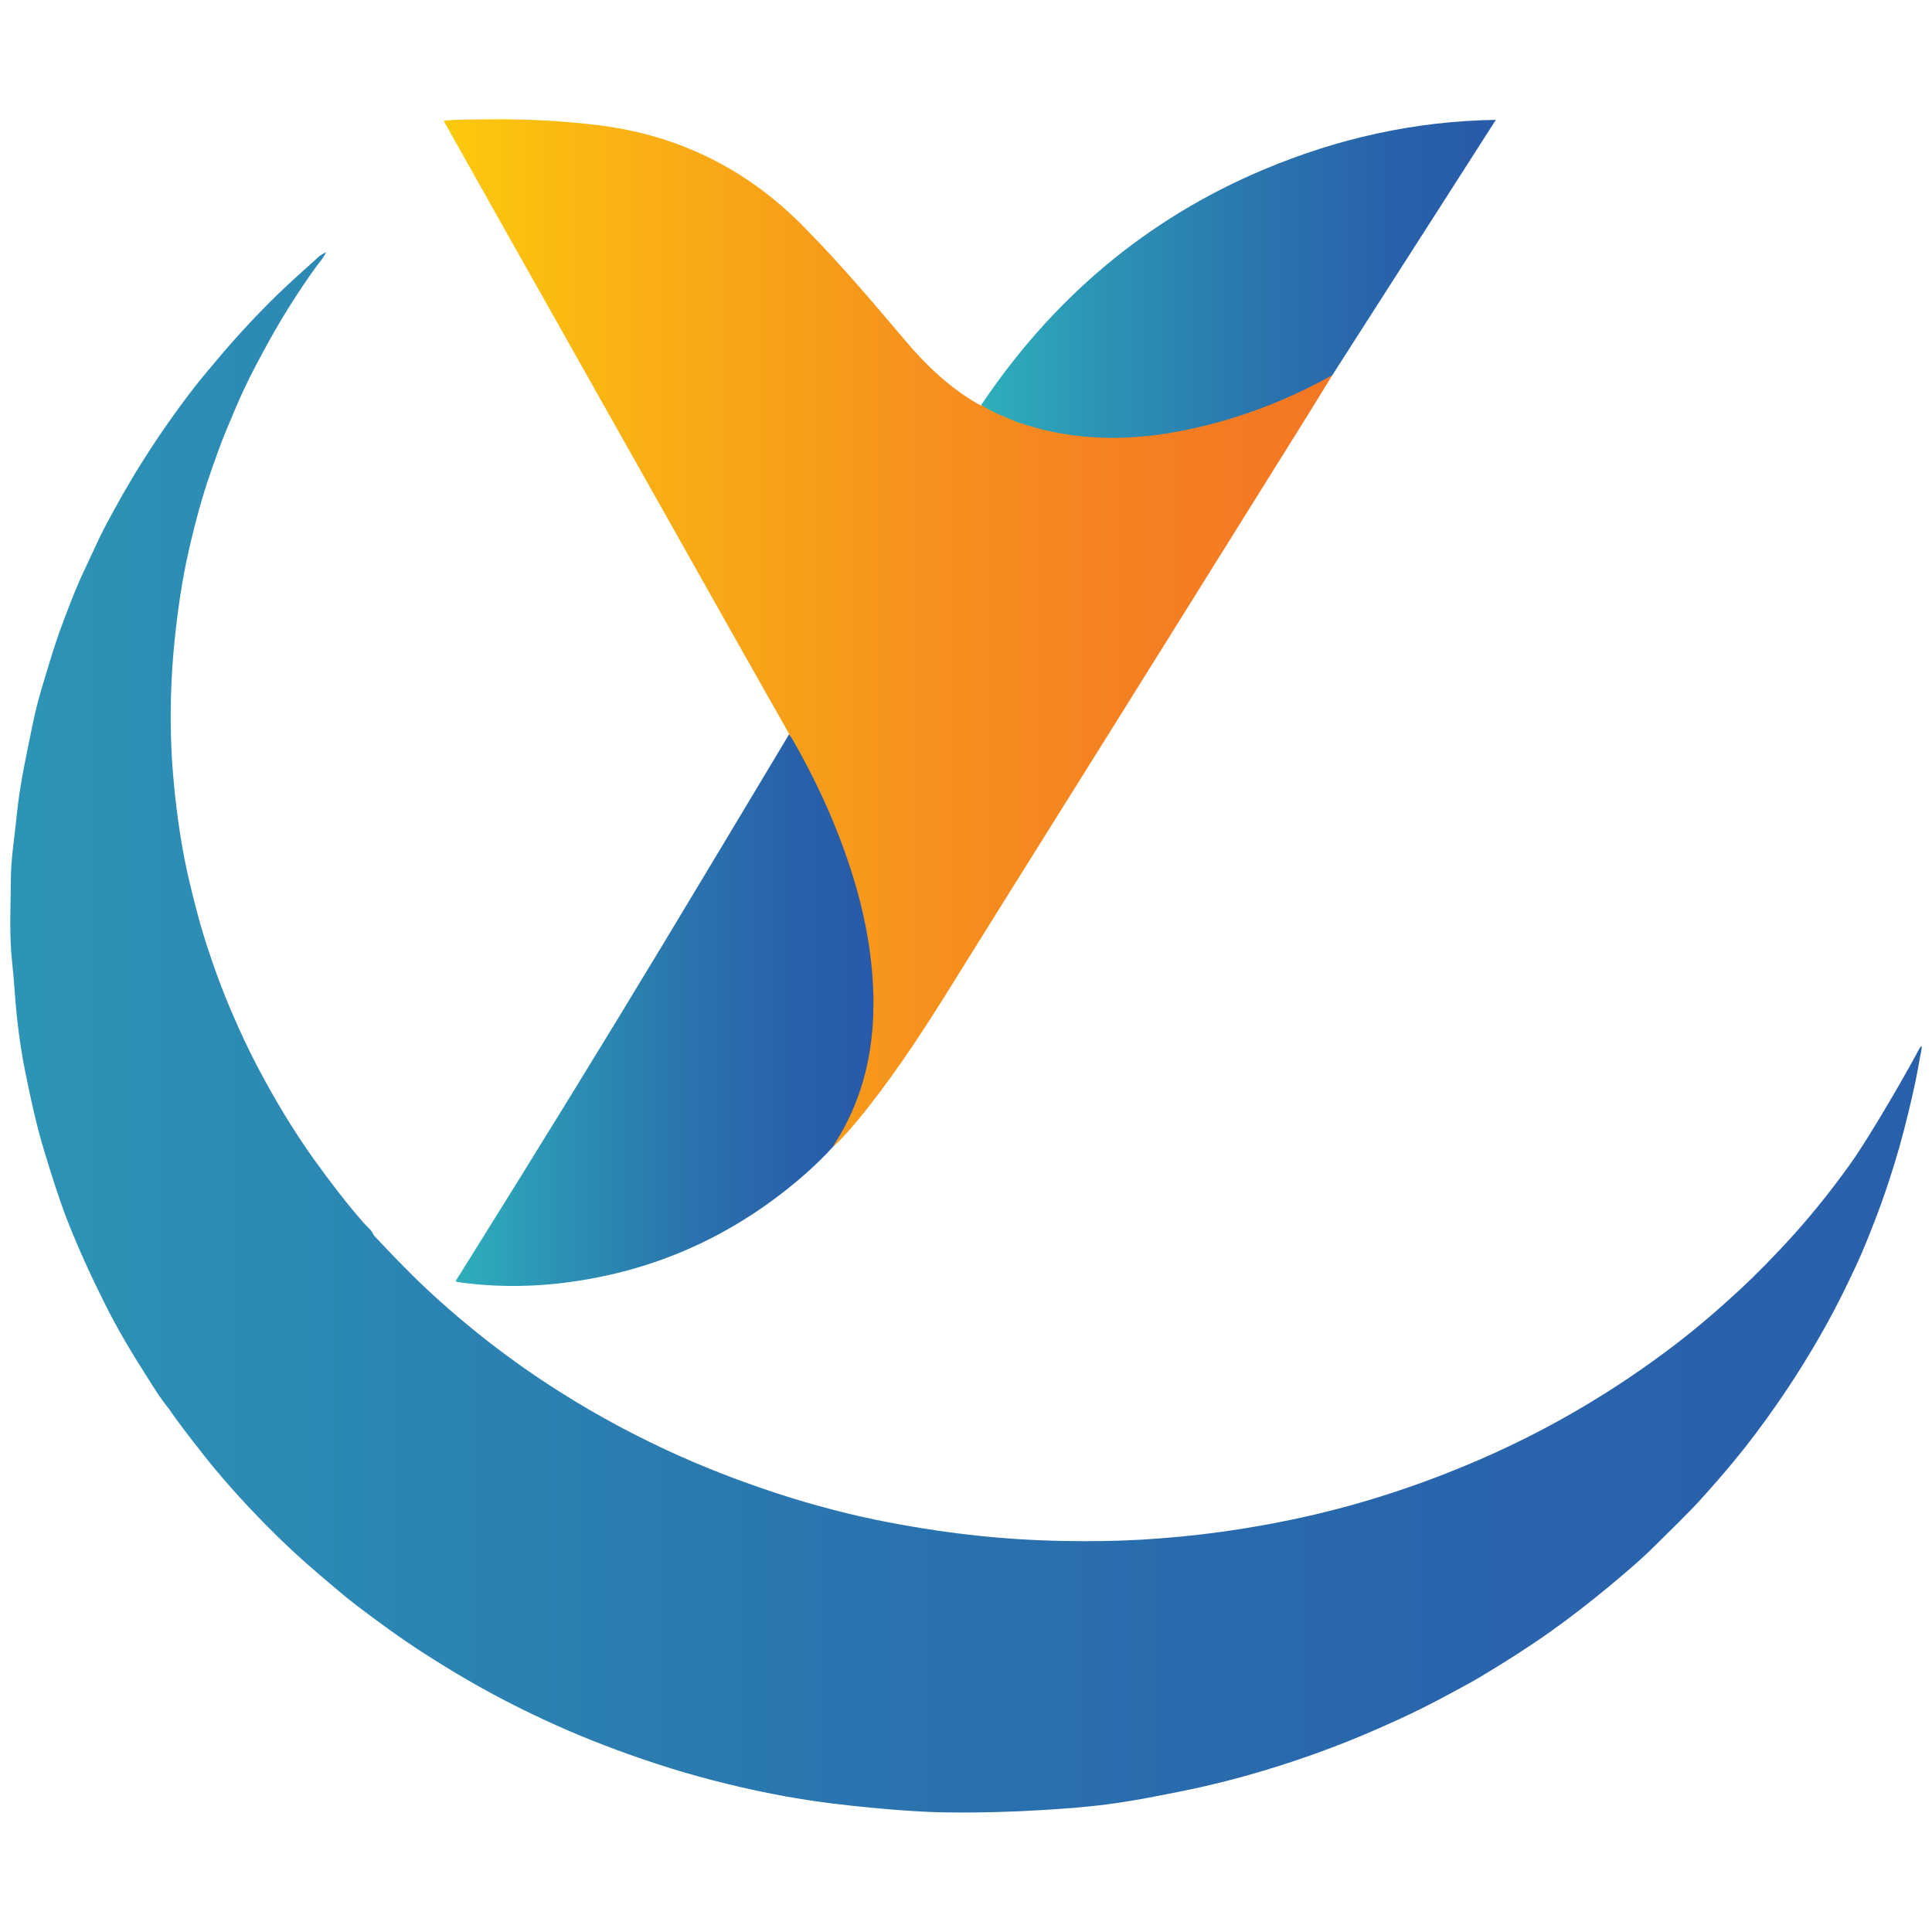
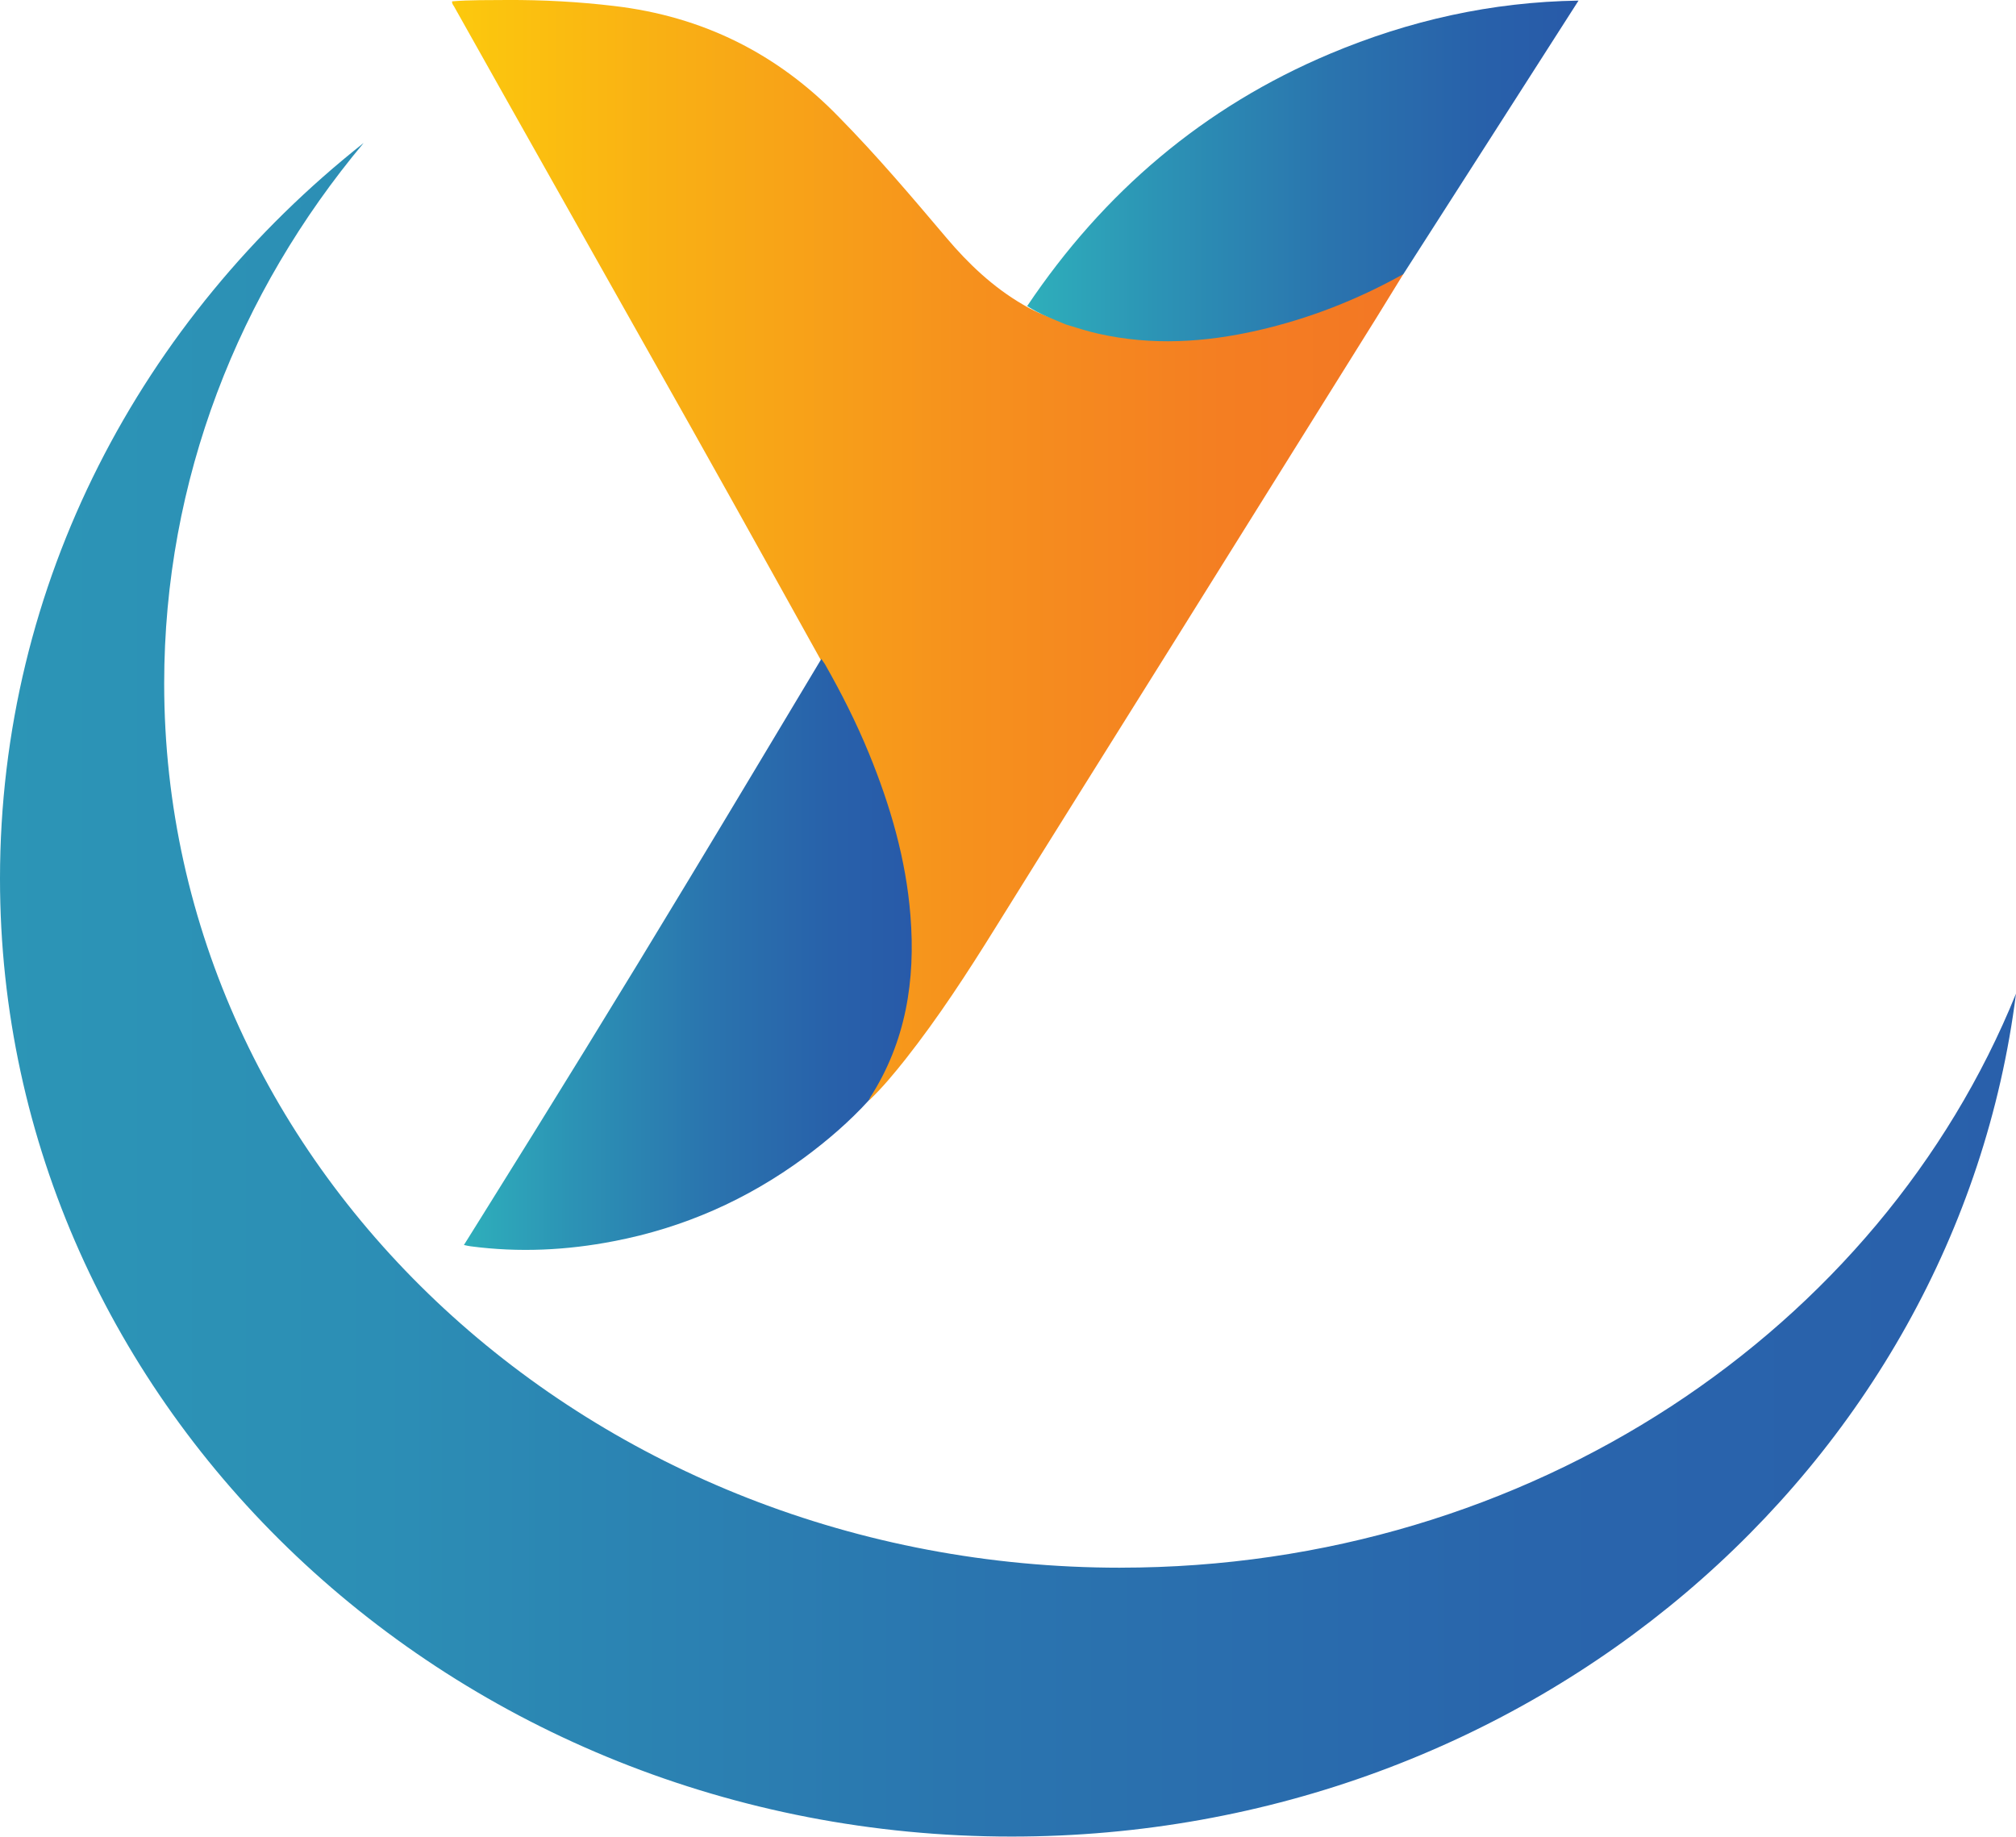
- <svg xmlns="http://www.w3.org/2000/svg" version="1.1" id="ChenYu.Me" x="0px" y="0px" viewBox="0 0 1080 1080" style="enable-background:new 0 0 1080 1080;" xml:space="preserve">
-   <style type="text/css">
- 	.st0{fill:url(#SVGID_1_);}
- 	.st1{fill:url(#SVGID_00000011717249610204776870000005132229404318905739_);}
- 	.st2{fill:url(#SVGID_00000178896563603333968210000014471482645491468965_);}
- 	.st3{fill:url(#SVGID_00000145056736008382225560000007521981427682509225_);}
- </style>
-   <linearGradient id="SVGID_1_" gradientUnits="userSpaceOnUse" x1="5.742" y1="577.106" x2="1074.258" y2="577.106">
-     <stop offset="0" style="stop-color:#2C95B6" />
-     <stop offset="8.236969e-02" style="stop-color:#2C8EB5" />
-     <stop offset="0.43" style="stop-color:#2A75AF" />
-     <stop offset="0.746" style="stop-color:#2965AC" />
-     <stop offset="1" style="stop-color:#2960AB" />
-   </linearGradient>
-   <path class="st0" d="M1074.1,584.8c-0.4-0.2-1.9,2.7-2.2,3.3c-3.7,7.2-26.2,46.9-38.4,63.7c-10.8,15-22.4,29.4-35,43  c-8.1,8.7-16.4,17.3-25.1,25.4c-12,11.1-24.3,21.8-37.3,31.7c-32.1,24.5-66.6,45.1-103.5,61.6c-31.6,14.1-64.2,25.3-97.9,33.2  c-17.2,4-34.5,7.2-52,9.6c-14.9,2.1-29.9,3.5-44.9,4.4c-14.5,0.8-29,1-43.6,0.7c-16.2-0.3-32.3-1.3-48.3-3  c-13.9-1.5-27.8-3.5-41.6-6c-21-3.7-41.7-8.8-62.1-15.1c-21.1-6.6-41.9-14.3-62.1-23.3c-23.3-10.4-45.8-22.4-67.4-36.1  c-26.7-16.9-51.6-36.2-74.7-57.8c-10.1-9.5-19.6-19.5-29.1-29.6c-1.1-2.9-3.7-4.7-5.6-6.9c-9.8-11.2-18.8-23-27.5-35.1  c-11.7-16.3-21.9-33.4-31.3-51.1c-5.5-10.4-10.5-21.1-15.1-31.9c-4.7-11-8.9-22.1-12.6-33.4c-4.5-13.4-8.1-27.1-11.3-40.9  c-3.9-16.9-6.4-33.9-8.1-51.1c-0.9-9.2-1.6-18.4-1.8-27.6c-0.3-10.7-0.2-21.4,0.3-32c0.5-10.2,1.4-20.4,2.6-30.6  c1.8-15.5,4.3-30.8,7.9-46c3.1-13.1,6.6-26.1,11-38.8c2.9-8.4,5.8-16.8,9.3-25.1c3.2-7.6,6.3-15.2,9.8-22.6c4.2-9,9-17.8,13.8-26.6  c8.1-14.6,17-28.7,26.8-42.2c1.7-2.3,3.8-4.4,5.2-7.7c-1.6,1-2.9,1.5-3.9,2.4c-7.8,7.1-15.8,14.1-23.3,21.4  c-11.2,10.9-21.8,22.3-31.9,34.2c-5.6,6.6-11.2,13.2-16.4,20c-9.7,12.7-18.8,25.8-27.3,39.3c-7.7,12.2-14.7,24.7-21.4,37.4  c-3.8,7.4-7.1,15.1-10.7,22.6c-5.2,10.9-9.4,22.2-13.6,33.5c-3.3,9.1-6.1,18.5-8.9,27.8c-2.5,8.1-4.8,16.3-6.5,24.7  c-1.7,8.2-3.4,16.4-5,24.7c-1.3,6.8-2.4,13.5-3.3,20.4c-0.8,6.2-1.3,12.3-2.1,18.5c-0.9,7.4-1.8,14.9-1.9,22.2  C6,506.3,5,522.7,6.9,539.1C8,549,8.4,559,9.5,569c1.2,10.6,2.7,21.2,4.9,31.6c3,14.6,6.1,29.1,10.5,43.4  c3.8,12.4,7.6,24.7,12.2,36.8c6.3,16.2,13.5,32,21.3,47.6c7,14,14.9,27.4,23.3,40.5c4,6.3,7.9,12.8,12.7,18.6c0,0,0,0,0,0  c5.5,8.1,11.6,15.8,17.6,23.5c11.4,14.7,23.9,28.5,36.9,41.7c9.6,9.8,19.8,19.2,30.3,28.1c6.7,5.6,13.2,11.4,20.2,16.7  c12.1,9.2,24.4,18.2,37.3,26.5c15.5,10,31.3,19.3,47.7,27.7c17.4,8.9,35.1,16.9,53.4,23.9c19.8,7.6,39.8,14.2,60.3,19.5  c21.9,5.7,44.1,10.2,66.7,13c16,2,32.9,3.4,37,3.7c5.7,0.4,11,0.8,17.9,1.1c0,0,26.5,1.2,63.4-1.1c5.4-0.3,11.8-0.8,11.8-0.8  c4.1-0.3,6.2-0.4,8.6-0.7c3.2-0.3,8.8-0.8,15.8-1.7c2.1-0.3,6.7-0.9,13.9-2.1c10.7-1.8,19.6-3.7,25.9-4.9c16-3.2,31.7-7.1,47.3-11.8  c12.7-3.8,25.2-8,37.6-12.7c12.8-4.8,25.3-10.2,37.8-15.9c9.4-4.3,18.7-9,27.8-13.9c5.8-3.2,11.7-6.2,17.4-9.6  c13.6-8.1,27-16.6,40-25.8c10.9-7.8,21.5-16,31.9-24.6c9.1-7.6,18.2-15.2,26.6-23.6c8.5-8.5,17.2-16.7,25.3-25.6  c6.5-7.2,12.8-14.4,18.9-21.8c8-9.7,15.6-19.9,22.8-30.2c10.4-14.9,20-30.3,28.8-46.2c5.7-10.3,10.9-20.9,15.9-31.6  c4-8.5,7.5-17.3,10.9-26.1c5.3-13.7,9.9-27.7,13.9-41.8c3.3-11.9,6.2-23.9,8.8-36c1.2-5.8,2.1-11.7,3.3-17.5  C1074.1,586.5,1074.4,584.9,1074.1,584.8z" />
-   <linearGradient id="SVGID_00000021110244623228691030000007883312923343766974_" gradientUnits="userSpaceOnUse" x1="248.35" y1="353.736" x2="744.674" y2="353.736">
-     <stop offset="0" style="stop-color:#FCC90D" />
-     <stop offset="0.219" style="stop-color:#F9B014" />
-     <stop offset="0.539" style="stop-color:#F6911D" />
-     <stop offset="0.811" style="stop-color:#F47E22" />
-     <stop offset="1" style="stop-color:#F37724" />
-   </linearGradient>
-   <path style="fill:url(#SVGID_00000021110244623228691030000007883312923343766974_);" d="M741.3,210.6c-18.7,10.4-38.4,18.3-59,24.2  c-21.9,6.3-44.2,9.8-67.2,8.9c-14.5-0.6-28.7-2.9-42.5-7.3c-1.3-0.4-2.6-1.3-4-0.3c0-0.1,0-0.1,0-0.2c-0.3-0.6-0.8-0.9-1.4-1.1  c-6-2.4-11.8-5-17.5-8.1c-0.5-0.3-1-0.2-1.5-0.1c-0.7-0.4-1.4-0.7-2.1-1.1c-15.4-9-28.2-21.1-39.7-34.7  c-18.2-21.5-36.4-43-56.2-63.1C418,94.5,379,75.2,333,69.8c-18.6-2.2-37.2-3.2-55.9-3.1c-9.6,0.1-19.2-0.1-28.7,0.7  c-0.1,1.1,0.5,1.8,1,2.6c9.2,16.4,18.5,32.9,27.7,49.3c32.3,57.3,64.5,114.5,96.8,171.8c22.4,39.8,44.8,79.6,67.3,119.3  c0,1.3,0.4,2.3,1.7,2.7c-0.5,1.7,0.6,2.8,1.3,4.1c4.3,7.8,8.5,15.6,12.3,23.6c11.6,24.3,20.7,49.5,26.3,76c4,19.3,5.9,38.7,4.2,58.4  c-1.8,22.2-8.1,43-19.9,62c-0.6,1-1.8,2-0.9,3.5c6.9-6.6,12.9-13.9,18.8-21.3c17.1-21.7,32.2-44.9,46.8-68.4  c30.9-49.7,62-99.2,93-148.8c35.3-56.5,70.6-113,105.9-169.6c4.7-7.6,9.4-15.3,14.1-22.9C743.4,209.3,742.3,210.1,741.3,210.6z" />
+ <svg xmlns="http://www.w3.org/2000/svg" id="ChenYu.Me" viewBox="0 0 830.56 756.63">
+   <defs>
+     <style>
+       .cls-1 {
+         fill: url(#_ChenYulogo_4);
+       }
+ 
+       .cls-2 {
+         fill: url(#_ChenYulogo_2);
+       }
+ 
+       .cls-3 {
+         fill: url(#_ChenYulogo_3);
+       }
+ 
+       .cls-4 {
+         fill: url(#_ChenYulogo_7);
+       }
+     </style>
+     <linearGradient id="_ChenYulogo_2" data-name="ChenYulogo 2" x1="186.23" y1="79.99" x2="578.17" y2="79.99" gradientTransform="translate(0 146.61)" gradientUnits="userSpaceOnUse">
+       <stop offset="0" stop-color="#fcc90d" />
+       <stop offset=".22" stop-color="#f9b014" />
+       <stop offset=".54" stop-color="#f6911d" />
+       <stop offset=".81" stop-color="#f47e22" />
+       <stop offset="1" stop-color="#f37724" />
+     </linearGradient>
+     <linearGradient id="_ChenYulogo_3" data-name="ChenYulogo 3" x1="191.13" y1="246.58" x2="375.63" y2="246.58" gradientTransform="translate(0 146.61)" gradientUnits="userSpaceOnUse">
+       <stop offset="0" stop-color="#2eafbb" />
+       <stop offset=".24" stop-color="#2c93b5" />
+       <stop offset=".55" stop-color="#2a74ae" />
+       <stop offset=".82" stop-color="#2861aa" />
+       <stop offset="1" stop-color="#285aa9" />
+     </linearGradient>
+     <linearGradient id="_ChenYulogo_4" data-name="ChenYulogo 4" x1="423.18" y1="-76.19" x2="650.34" y2="-76.19" gradientTransform="translate(0 146.61)" gradientUnits="userSpaceOnUse">
+       <stop offset="0" stop-color="#2eafbb" />
+       <stop offset=".24" stop-color="#2c93b5" />
+       <stop offset=".55" stop-color="#2a74ae" />
+       <stop offset=".82" stop-color="#2861aa" />
+       <stop offset="1" stop-color="#285aa9" />
+     </linearGradient>
+     <linearGradient id="_ChenYulogo_7" data-name="ChenYulogo 7" x1="0" y1="407.77" x2="830.56" y2="407.77" gradientUnits="userSpaceOnUse">
+       <stop offset="0" stop-color="#2c95b6" />
+       <stop offset=".19" stop-color="#2c8eb5" />
+       <stop offset=".48" stop-color="#2a75af" />
+       <stop offset=".76" stop-color="#2965ac" />
+       <stop offset="1" stop-color="#2960ab" />
+     </linearGradient>
+   </defs>
  <g>
-     <linearGradient id="SVGID_00000095332515772319319250000000744711091343699854_" gradientUnits="userSpaceOnUse" x1="254.638" y1="564.694" x2="488.41" y2="564.694">
-       <stop offset="0" style="stop-color:#2EAFBB" />
-       <stop offset="0.237" style="stop-color:#2C93B5" />
-       <stop offset="0.55" style="stop-color:#2A74AE" />
-       <stop offset="0.815" style="stop-color:#2861AA" />
-       <stop offset="1" style="stop-color:#285AA9" />
-     </linearGradient>
-     <path style="fill:url(#SVGID_00000095332515772319319250000000744711091343699854_);" d="M465.9,459.7c-6.6-16.1-14.4-31.5-23-46.6   c-0.6-0.9-1.2-1.7-1.8-2.6c-23.1,38.5-46.1,77-69.3,115.4c-35.4,58.7-71.4,117.1-107.7,175.2c-3.1,5-6.2,10-9.5,15.2   c1.5,0.3,2.5,0.6,3.6,0.7c25.1,3.3,50,2.1,74.7-2.7c36.4-7,69.4-21.6,99.2-43.5c12.2-9,23.7-18.9,33.9-30.1c0.2-0.5,0.3-1,0.6-1.4   c18.6-29,23.7-61.1,21-94.8C485.3,515.1,477.1,487,465.9,459.7z" />
-     <linearGradient id="SVGID_00000140000805691350150560000001312501336487093128_" gradientUnits="userSpaceOnUse" x1="548.427" y1="156.006" x2="836.063" y2="156.006">
-       <stop offset="0" style="stop-color:#2EAFBB" />
-       <stop offset="0.237" style="stop-color:#2C93B5" />
-       <stop offset="0.55" style="stop-color:#2A74AE" />
-       <stop offset="0.815" style="stop-color:#2861AA" />
-       <stop offset="1" style="stop-color:#285AA9" />
-     </linearGradient>
-     <path style="fill:url(#SVGID_00000140000805691350150560000001312501336487093128_);" d="M706.6,94.7   c-66.1,27.8-118.3,72.4-158.1,131.7c6.3,4.1,13.3,6.7,20.2,9.6c5.6,1.7,11.1,3.5,16.9,4.8c27.9,6.3,55.6,4.6,83.2-1.7   c26.7-6.1,52-16,76-29.4c30.3-47.3,60.7-94.7,91.4-142.7C790.6,67.7,747.8,77.4,706.6,94.7z" />
+     <path class="cls-2" d="m575.41,113.63c-14.76,8.21-30.32,14.45-46.58,19.11-17.29,4.97-34.9,7.74-53.06,7.03-11.45-.47-38.43-4.71-54.48-14.37-12.16-7.11-22.27-16.66-31.35-27.4-14.37-16.98-28.74-33.95-44.37-49.82-25.42-26.21-56.22-41.45-92.54-45.71C238.35.72,223.66-.07,208.9,0c-7.58.08-15.16-.08-22.66.55-.08.87.39,1.42.79,2.05,7.26,12.95,14.61,25.98,21.87,38.92,25.5,45.24,50.93,90.4,76.43,135.64,17.69,31.42,54.95,98.54,55.51,99.56,3.4,6.16,6.71,12.32,9.71,18.63,9.16,19.19,16.34,39.08,20.77,60.01,3.16,15.24,4.66,30.56,3.32,46.11-1.42,17.53-6.4,33.95-15.71,48.95-.47.79-1.42,1.58-.71,2.76,5.45-5.21,10.19-10.97,14.84-16.82,13.5-17.13,25.42-35.45,36.95-54.01,24.4-39.24,48.95-78.32,73.43-117.49,27.87-44.61,55.74-89.22,83.61-133.91,3.71-6,7.42-12.08,11.13-18.08-1.11-.32-1.97.32-2.76.71h0Z" />
+     <g>
+       <path class="cls-3" d="m357.96,310.31c-5.21-12.71-11.37-24.87-18.16-36.79-.47-.71-.95-1.34-1.42-2.05-18.24,30.4-36.4,60.8-54.72,91.11-27.95,46.35-56.37,92.46-85.03,138.33-2.45,3.95-4.9,7.9-7.5,12,1.18.24,1.97.47,2.84.55,19.82,2.61,39.48,1.66,58.98-2.13,28.74-5.53,54.79-17.05,78.32-34.35,9.63-7.11,18.71-14.92,26.77-23.77.16-.39.24-.79.47-1.11,14.69-22.9,18.71-48.24,16.58-74.85-1.82-23.21-8.29-45.4-17.13-66.95h0Z" />
+       <path class="cls-1" d="m548.01,22.12c-52.19,21.95-93.4,57.16-124.83,103.98,4.97,3.24,10.5,5.29,15.95,7.58,4.42,1.34,8.76,2.76,13.34,3.79,22.03,4.97,43.9,3.63,65.69-1.34,21.08-4.82,41.06-12.63,60.01-23.21,23.92-37.35,47.93-74.77,72.16-112.67-36,.55-69.8,8.21-102.33,21.87h0Z" />
+     </g>
  </g>
+   <path class="cls-4" d="m461.56,645.86c-217.55,0-393.92-163.08-393.92-364.26,0-83.87,30.66-161.12,82.18-222.7C58.26,131.3,0,240.19,0,361.98c0,217.96,186.6,394.65,416.77,394.65,213.24,0,389.08-151.66,413.79-347.28-55.96,138.16-200.06,236.5-369,236.5Z" />
</svg>
